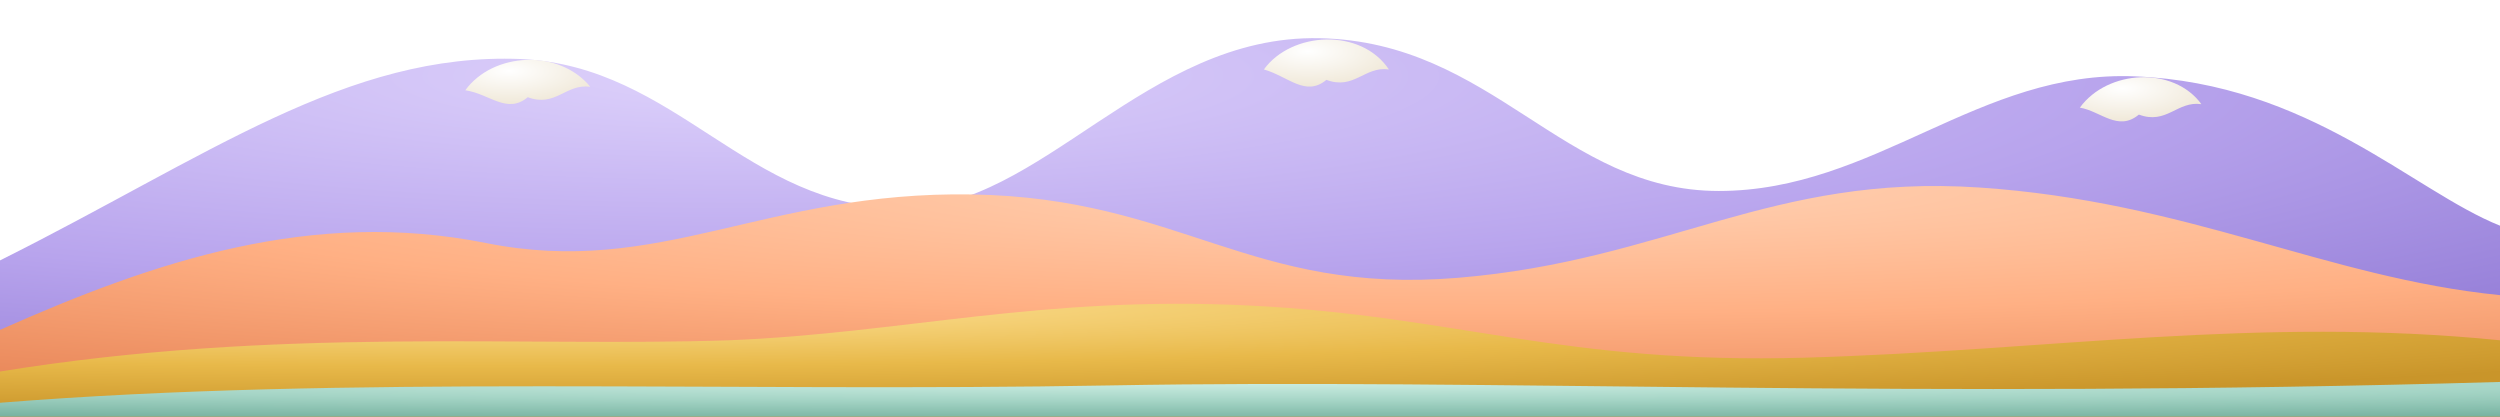
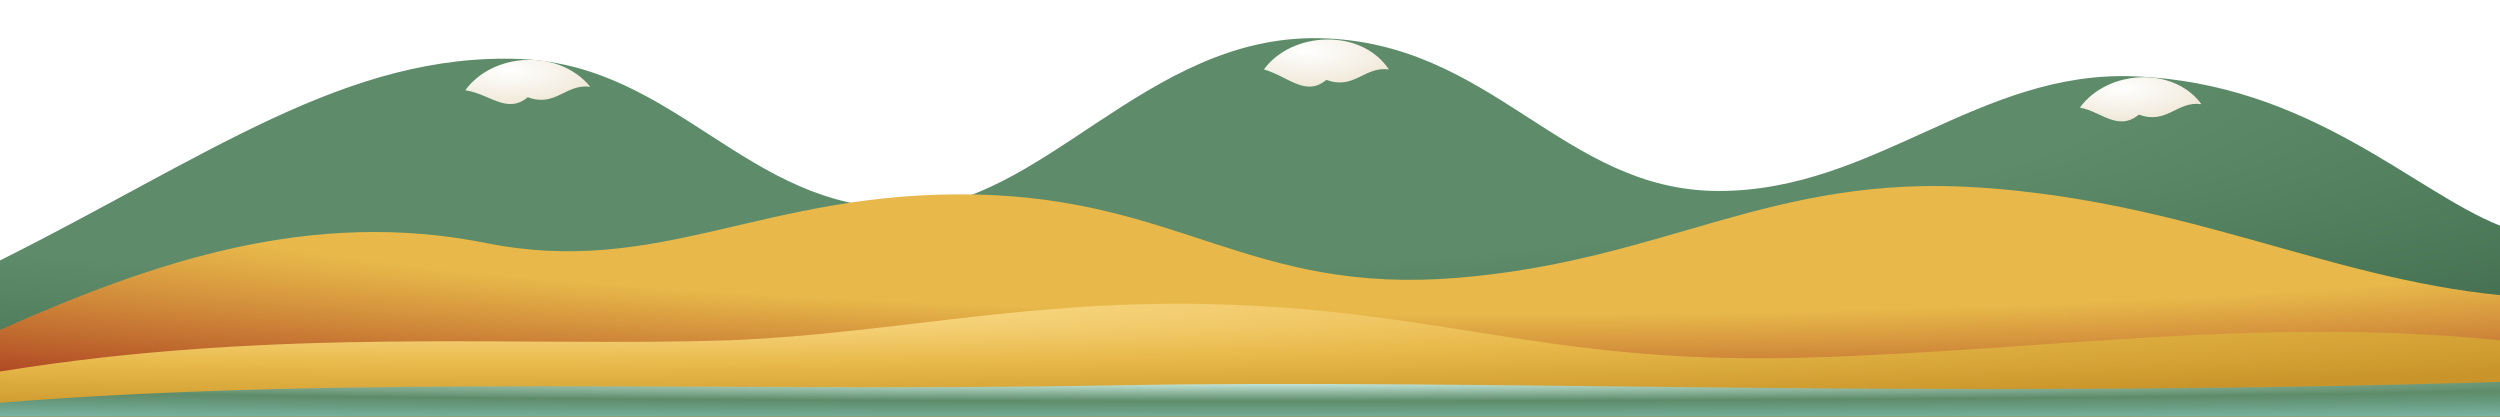
<svg xmlns="http://www.w3.org/2000/svg" viewBox="0 0 1440 240" preserveAspectRatio="xMidYMax slice" aria-hidden="true">
  <defs>
    <radialGradient id="mLav" cx="30%" cy="10%" r="100%">
-       <stop offset="0" stop-color="#ddd1fb" />
-       <stop offset=".55" stop-color="#b8a4ed" />
-       <stop offset="1" stop-color="#8f78d4" />
+       <stop offset="0" stop-color="#5E8C6A" />
+       <stop offset=".55" stop-color="#5E8C6A" />
+       <stop offset="1" stop-color="#3F6B4C" />
    </radialGradient>
    <radialGradient id="mPeach" cx="60%" cy="0%" r="100%">
-       <stop offset="0" stop-color="#ffd2b5" />
-       <stop offset=".55" stop-color="#ffb084" />
-       <stop offset="1" stop-color="#ea8a5c" />
+       <stop offset="0" stop-color="#E8B94A" />
+       <stop offset=".55" stop-color="#E8B94A" />
+       <stop offset="1" stop-color="#B04A24" />
    </radialGradient>
    <radialGradient id="mOchre" cx="20%" cy="0%" r="100%">
      <stop offset="0" stop-color="#ffe39a" />
      <stop offset=".55" stop-color="#e8b94a" />
      <stop offset="1" stop-color="#c9952a" />
    </radialGradient>
    <radialGradient id="mMint" cx="50%" cy="0%" r="110%">
      <stop offset="0" stop-color="#cdeee3" />
-       <stop offset=".5" stop-color="#a4d4c5" />
+       <stop offset=".5" stop-color="#5E8C6A" />
      <stop offset="1" stop-color="#78b3a1" />
    </radialGradient>
    <radialGradient id="mSnow" cx="35%" cy="25%" r="80%">
      <stop offset="0" stop-color="#ffffff" />
      <stop offset="1" stop-color="#efe7d6" />
    </radialGradient>
  </defs>
  <path d="M0 150 C 120 90, 200 30, 300 34 C 390 38, 430 120, 520 120 C 600 120, 660 20, 760 22 C 860 24, 900 110, 990 110 C 1080 110, 1140 40, 1230 44 C 1330 48, 1390 110, 1440 130 L1440 240 L0 240 Z" fill="url(#mLav)" />
  <path d="M268 52 C 284 30, 322 28, 340 50 C 326 48, 320 62, 304 56 C 292 66, 282 54, 268 52 Z" fill="url(#mSnow)" />
  <path d="M728 40 C 744 18, 784 16, 800 40 C 786 38, 780 52, 764 46 C 752 56, 742 44, 728 40 Z" fill="url(#mSnow)" />
  <path d="M1198 62 C 1214 40, 1252 38, 1268 60 C 1254 58, 1248 72, 1232 66 C 1220 76, 1210 64, 1198 62 Z" fill="url(#mSnow)" />
  <path d="M0 190 C 90 150, 180 120, 280 140 C 380 160, 440 110, 560 112 C 680 114, 720 170, 840 160 C 960 150, 1020 100, 1140 108 C 1260 116, 1340 160, 1440 170 L1440 240 L0 240 Z" fill="url(#mPeach)" />
  <path d="M0 214 C 160 188, 300 200, 420 196 C 520 192, 600 170, 720 176 C 840 182, 900 210, 1040 206 C 1180 202, 1300 182, 1440 196 L1440 240 L0 240 Z" fill="url(#mOchre)" />
  <path d="M0 232 C 200 216, 420 226, 640 222 C 860 218, 1100 230, 1440 220 L1440 240 L0 240 Z" fill="url(#mMint)" />
</svg>
